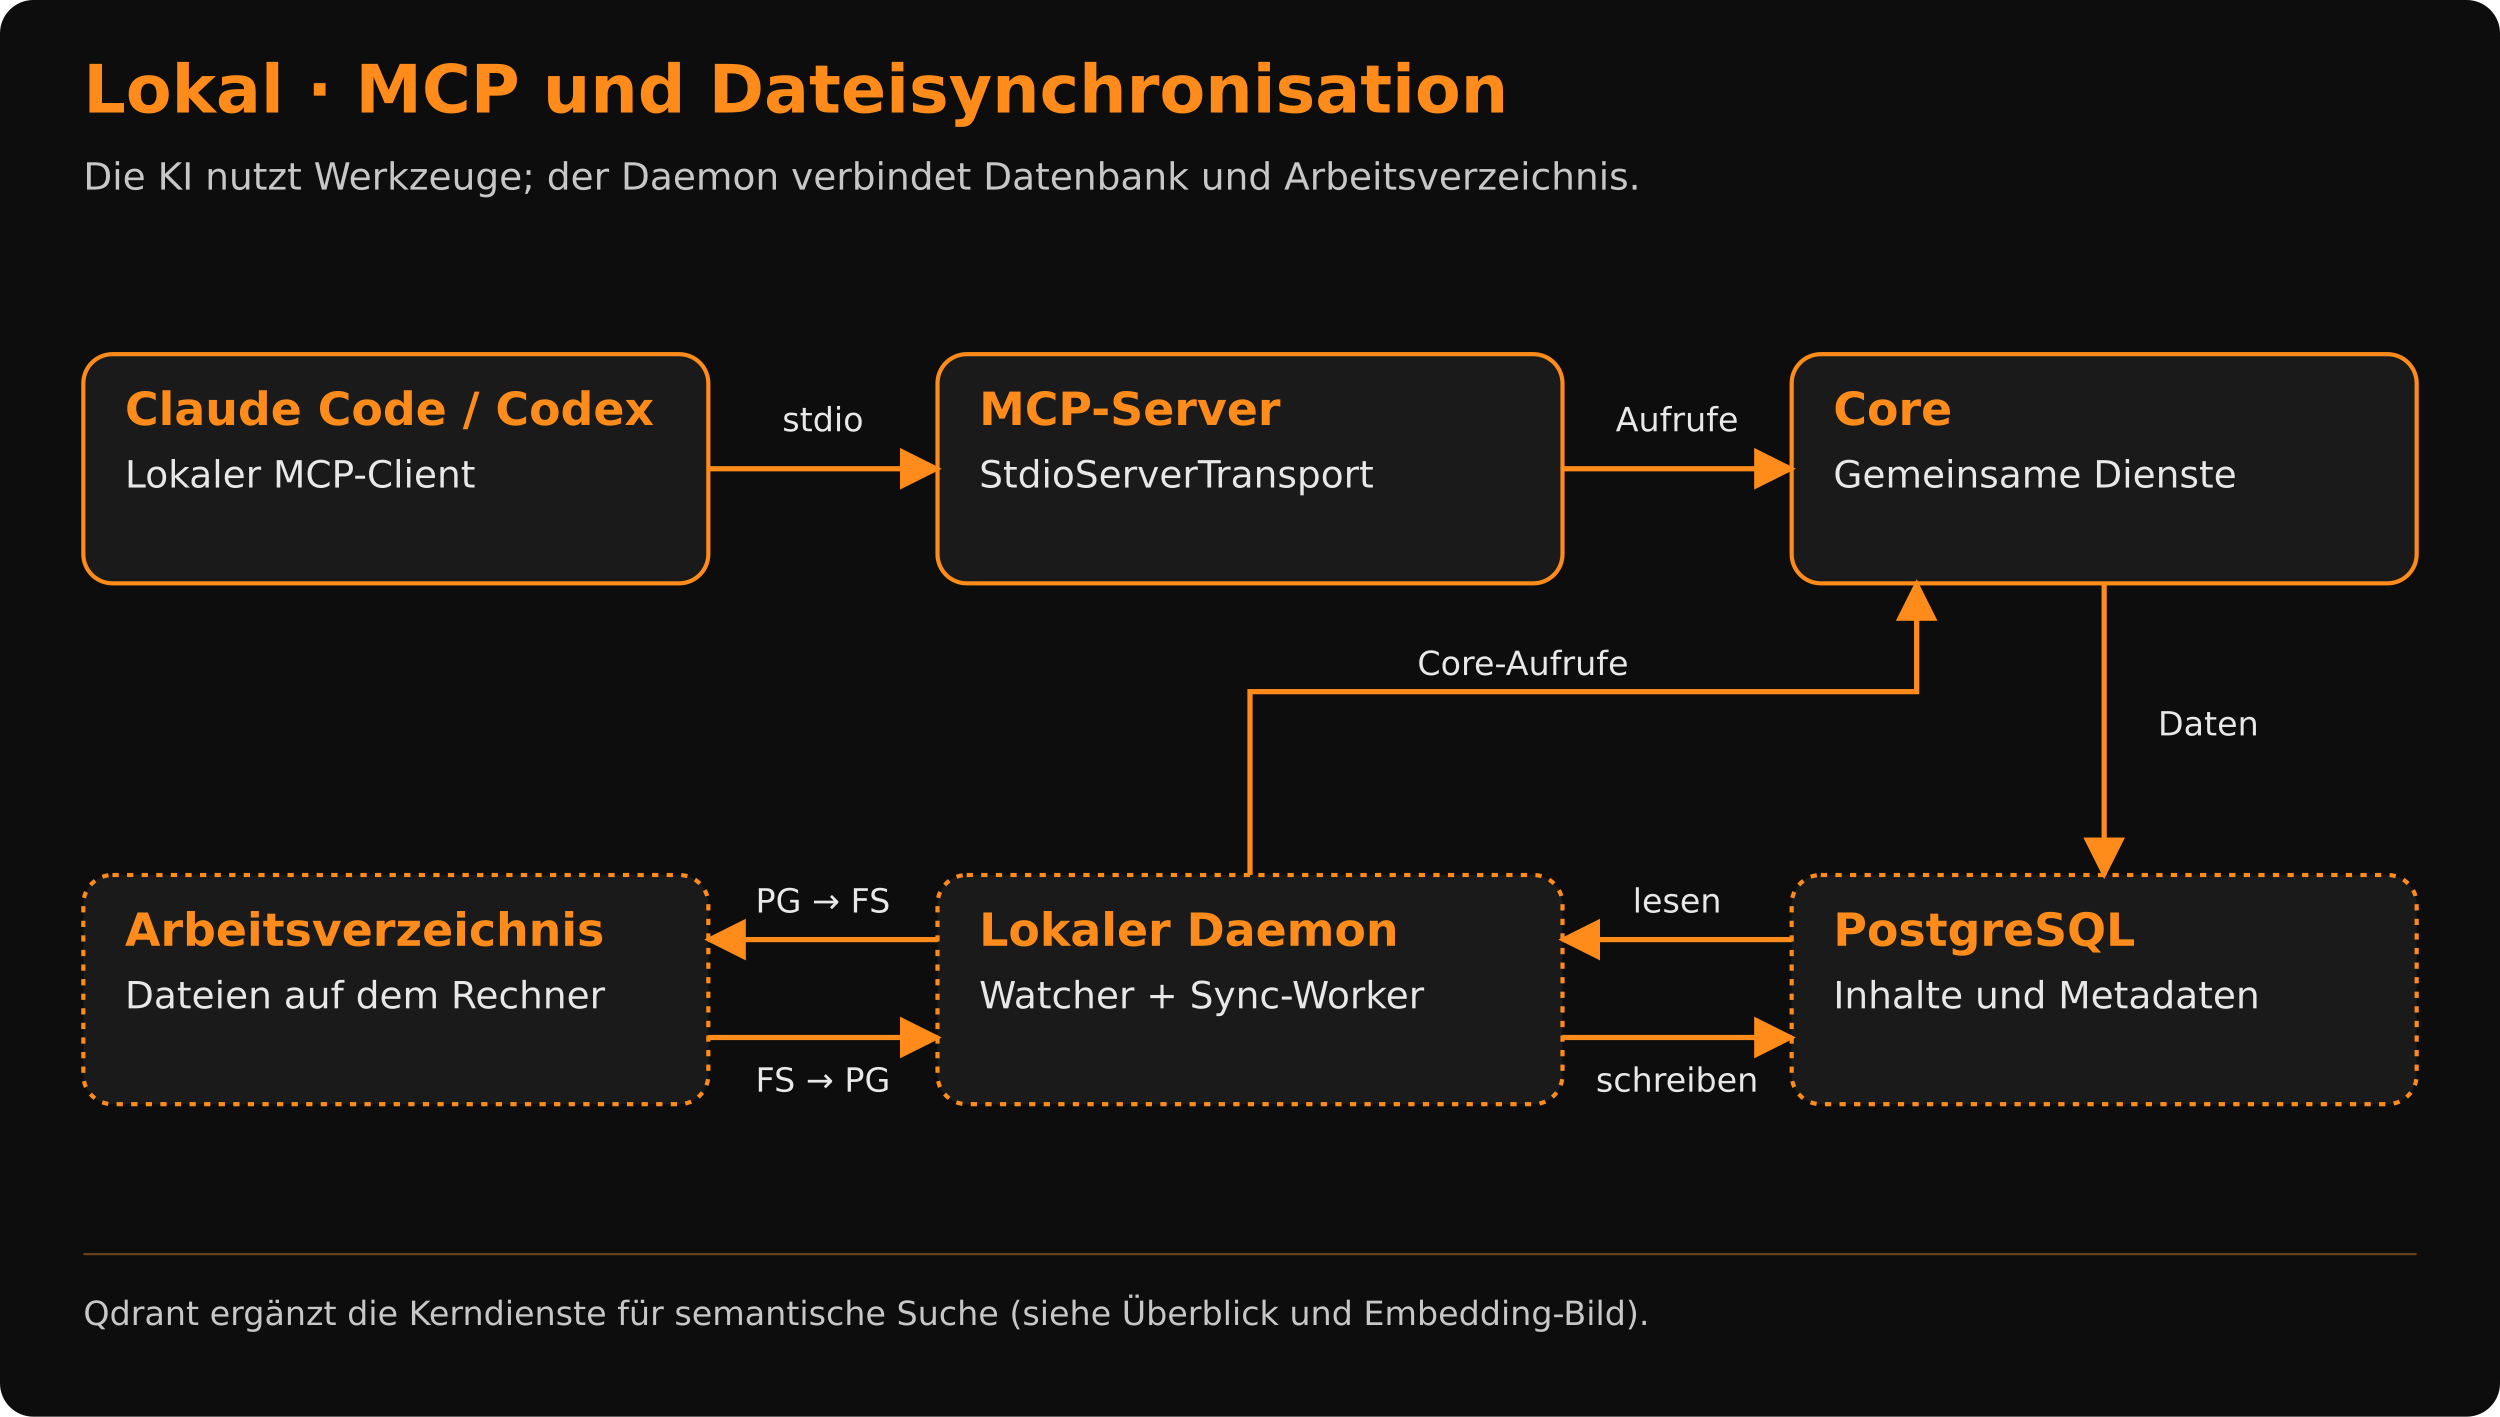
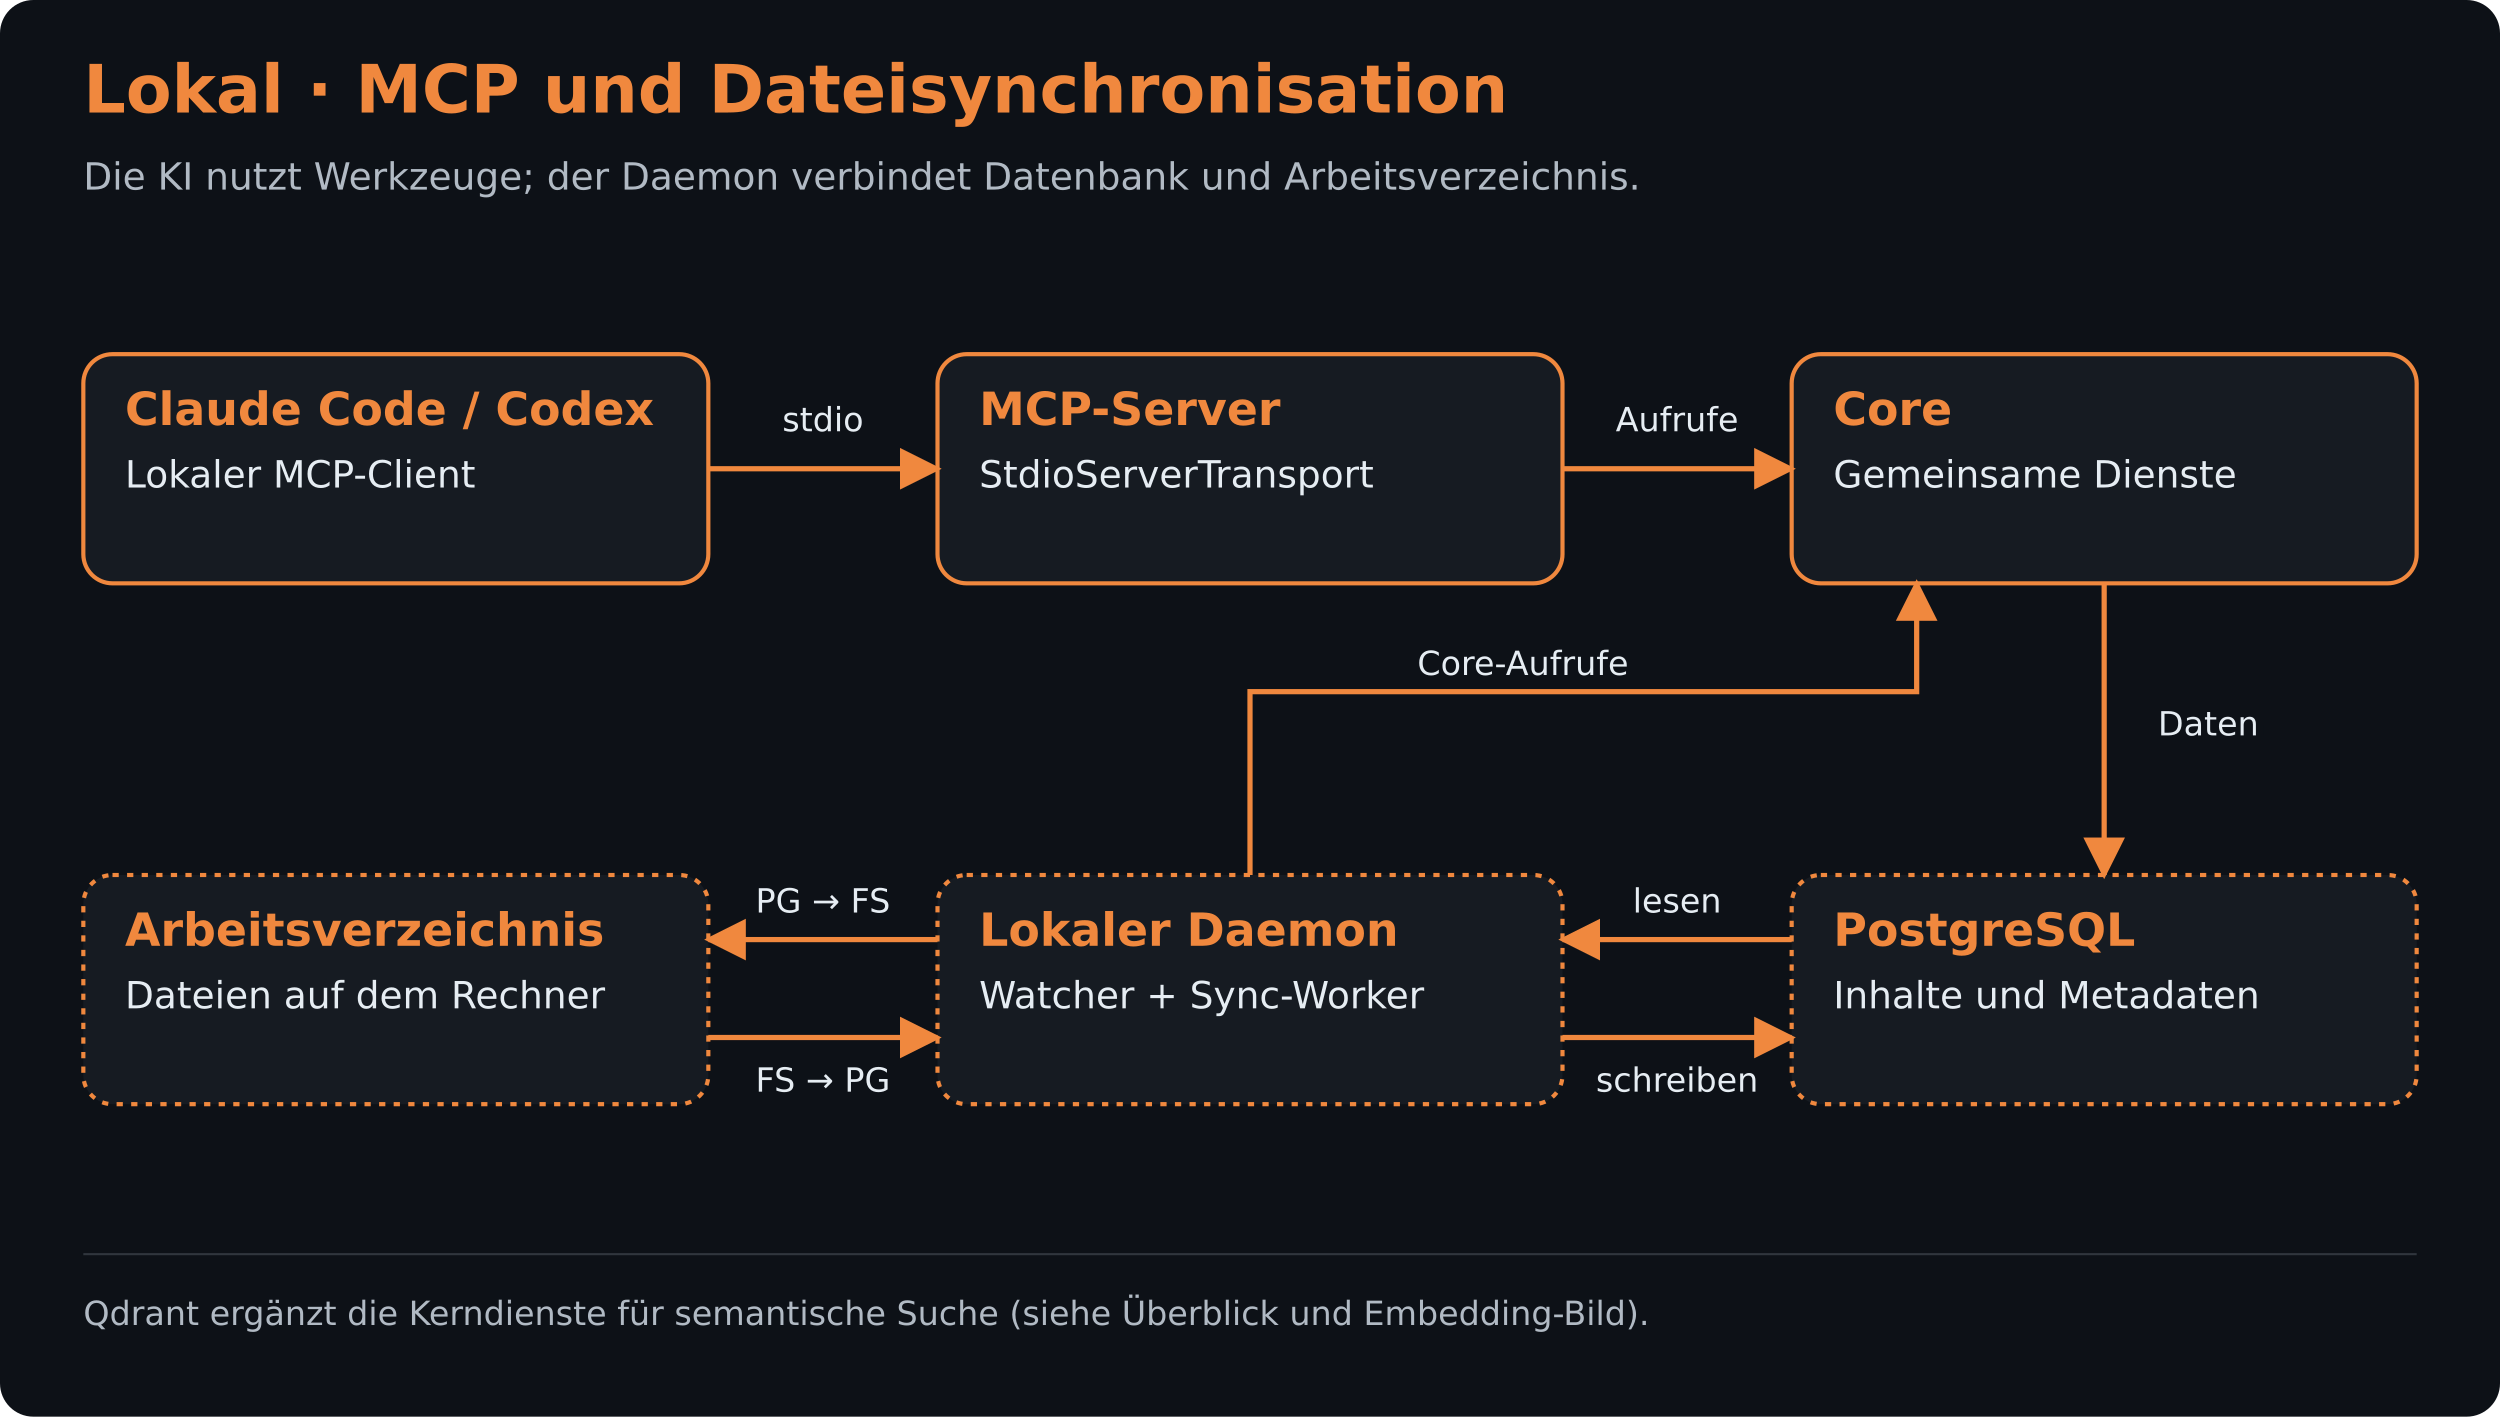
<svg xmlns="http://www.w3.org/2000/svg" width="1200" height="680" viewBox="0 0 1200 680" role="img" aria-labelledby="title desc">
  <defs>
    <marker id="arrow" viewBox="0 0 10 10" refX="9" refY="5" markerWidth="8" markerHeight="8" orient="auto-start-reverse">
-       <path d="M 0 0 L 10 5 L 0 10 Z" fill="#ff8c1a" />
+       <path d="M 0 0 L 10 5 L 0 10 Z" fill="#f0883e" />
    </marker>
  </defs>
-   <rect width="1200" height="680" rx="16" fill="#0d0d0d" />
-   <g font-family="DejaVu Sans, sans-serif" fill="#e8e8e8">
-     <text x="40" y="54" font-size="32" font-weight="700" fill="#ff8c1a">Lokal · MCP und Dateisynchronisation</text>
-     <text x="40" y="91" font-size="18" fill="#c7c7c7">Die KI nutzt Werkzeuge; der Daemon verbindet Datenbank und Arbeitsverzeichnis.</text>
+   <rect width="1200" height="680" rx="16" fill="#0d1117" />
+   <g font-family="DejaVu Sans, sans-serif" fill="#e6edf3">
+     <text x="40" y="54" font-size="32" font-weight="700" fill="#f0883e">Lokal · MCP und Dateisynchronisation</text>
+     <text x="40" y="91" font-size="18" fill="#b1bac4">Die KI nutzt Werkzeuge; der Daemon verbindet Datenbank und Arbeitsverzeichnis.</text>
    <g>
-       <rect x="40" y="170" width="300" height="110" rx="14" fill="#1a1a1a" stroke="#ff8c1a" stroke-width="2" />
-       <text x="60" y="204" font-size="22" font-weight="700" fill="#ff8c1a">Claude Code / Codex</text>
+       <rect x="40" y="170" width="300" height="110" rx="14" fill="#161b22" stroke="#f0883e" stroke-width="2" />
+       <text x="60" y="204" font-size="22" font-weight="700" fill="#f0883e">Claude Code / Codex</text>
      <text x="60" y="234" font-size="18">Lokaler MCP-Client</text>
    </g>
    <g>
-       <rect x="450" y="170" width="300" height="110" rx="14" fill="#1a1a1a" stroke="#ff8c1a" stroke-width="2" />
-       <text x="470" y="204" font-size="22" font-weight="700" fill="#ff8c1a">MCP-Server</text>
+       <rect x="450" y="170" width="300" height="110" rx="14" fill="#161b22" stroke="#f0883e" stroke-width="2" />
+       <text x="470" y="204" font-size="22" font-weight="700" fill="#f0883e">MCP-Server</text>
      <text x="470" y="234" font-size="18">StdioServerTransport</text>
    </g>
    <g>
-       <rect x="860" y="170" width="300" height="110" rx="14" fill="#1a1a1a" stroke="#ff8c1a" stroke-width="2" />
-       <text x="880" y="204" font-size="22" font-weight="700" fill="#ff8c1a">Core</text>
+       <rect x="860" y="170" width="300" height="110" rx="14" fill="#161b22" stroke="#f0883e" stroke-width="2" />
+       <text x="880" y="204" font-size="22" font-weight="700" fill="#f0883e">Core</text>
      <text x="880" y="234" font-size="18">Gemeinsame Dienste</text>
    </g>
-     <path d="M340 225H450" fill="none" stroke="#ff8c1a" stroke-width="2.5" marker-end="url(#arrow)" />
-     <text x="395" y="207" font-size="16" fill="#e8e8e8" text-anchor="middle" paint-order="stroke" stroke="#0d0d0d" stroke-width="7" stroke-linejoin="round">stdio</text>
-     <path d="M750 225H860" fill="none" stroke="#ff8c1a" stroke-width="2.5" marker-end="url(#arrow)" />
-     <text x="805" y="207" font-size="16" fill="#e8e8e8" text-anchor="middle" paint-order="stroke" stroke="#0d0d0d" stroke-width="7" stroke-linejoin="round">Aufrufe</text>
+     <path d="M340 225H450" fill="none" stroke="#f0883e" stroke-width="2.5" marker-end="url(#arrow)" />
+     <text x="395" y="207" font-size="16" fill="#e6edf3" text-anchor="middle" paint-order="stroke" stroke="#0d1117" stroke-width="7" stroke-linejoin="round">stdio</text>
+     <path d="M750 225H860" fill="none" stroke="#f0883e" stroke-width="2.5" marker-end="url(#arrow)" />
+     <text x="805" y="207" font-size="16" fill="#e6edf3" text-anchor="middle" paint-order="stroke" stroke="#0d1117" stroke-width="7" stroke-linejoin="round">Aufrufe</text>
    <g>
-       <rect x="40" y="420" width="300" height="110" rx="14" fill="#1a1a1a" stroke="#ff8c1a" stroke-width="2" stroke-dasharray="3 4" />
-       <text x="60" y="454" font-size="22" font-weight="700" fill="#ff8c1a">Arbeitsverzeichnis</text>
+       <rect x="40" y="420" width="300" height="110" rx="14" fill="#161b22" stroke="#f0883e" stroke-width="2" stroke-dasharray="3 4" />
+       <text x="60" y="454" font-size="22" font-weight="700" fill="#f0883e">Arbeitsverzeichnis</text>
      <text x="60" y="484" font-size="18">Dateien auf dem Rechner</text>
    </g>
    <g>
-       <rect x="450" y="420" width="300" height="110" rx="14" fill="#1a1a1a" stroke="#ff8c1a" stroke-width="2" stroke-dasharray="3 4" />
-       <text x="470" y="454" font-size="22" font-weight="700" fill="#ff8c1a">Lokaler Daemon</text>
+       <rect x="450" y="420" width="300" height="110" rx="14" fill="#161b22" stroke="#f0883e" stroke-width="2" stroke-dasharray="3 4" />
+       <text x="470" y="454" font-size="22" font-weight="700" fill="#f0883e">Lokaler Daemon</text>
      <text x="470" y="484" font-size="18">Watcher + Sync-Worker</text>
    </g>
    <g>
-       <rect x="860" y="420" width="300" height="110" rx="14" fill="#1a1a1a" stroke="#ff8c1a" stroke-width="2" stroke-dasharray="3 4" />
-       <text x="880" y="454" font-size="22" font-weight="700" fill="#ff8c1a">PostgreSQL</text>
+       <rect x="860" y="420" width="300" height="110" rx="14" fill="#161b22" stroke="#f0883e" stroke-width="2" stroke-dasharray="3 4" />
+       <text x="880" y="454" font-size="22" font-weight="700" fill="#f0883e">PostgreSQL</text>
      <text x="880" y="484" font-size="18">Inhalte und Metadaten</text>
    </g>
-     <path d="M450 451H340" fill="none" stroke="#ff8c1a" stroke-width="2.5" marker-end="url(#arrow)" />
-     <text x="395" y="438" font-size="16" fill="#e8e8e8" text-anchor="middle" paint-order="stroke" stroke="#0d0d0d" stroke-width="7" stroke-linejoin="round">PG → FS</text>
-     <path d="M340 498H450" fill="none" stroke="#ff8c1a" stroke-width="2.5" marker-end="url(#arrow)" />
-     <text x="395" y="524" font-size="16" fill="#e8e8e8" text-anchor="middle" paint-order="stroke" stroke="#0d0d0d" stroke-width="7" stroke-linejoin="round">FS → PG</text>
-     <path d="M860 451H750" fill="none" stroke="#ff8c1a" stroke-width="2.5" marker-end="url(#arrow)" />
-     <text x="805" y="438" font-size="16" fill="#e8e8e8" text-anchor="middle" paint-order="stroke" stroke="#0d0d0d" stroke-width="7" stroke-linejoin="round">lesen</text>
-     <path d="M750 498H860" fill="none" stroke="#ff8c1a" stroke-width="2.5" marker-end="url(#arrow)" />
-     <text x="805" y="524" font-size="16" fill="#e8e8e8" text-anchor="middle" paint-order="stroke" stroke="#0d0d0d" stroke-width="7" stroke-linejoin="round">schreiben</text>
-     <path d="M1010 280V420" fill="none" stroke="#ff8c1a" stroke-width="2.5" marker-end="url(#arrow)" />
-     <text x="1060" y="353" font-size="16" fill="#e8e8e8" text-anchor="middle" paint-order="stroke" stroke="#0d0d0d" stroke-width="7" stroke-linejoin="round">Daten</text>
-     <path d="M600 420V332H920V280" fill="none" stroke="#ff8c1a" stroke-width="2.5" marker-end="url(#arrow)" />
-     <text x="731" y="324" font-size="16" fill="#e8e8e8" text-anchor="middle" paint-order="stroke" stroke="#0d0d0d" stroke-width="7" stroke-linejoin="round">Core-Aufrufe</text>
-     <path d="M40 602H1160" stroke="#6b431c" />
-     <text x="40" y="636" font-size="16" fill="#c7c7c7">Qdrant ergänzt die Kerndienste für semantische Suche (siehe Überblick und Embedding-Bild).</text>
+     <path d="M450 451H340" fill="none" stroke="#f0883e" stroke-width="2.5" marker-end="url(#arrow)" />
+     <text x="395" y="438" font-size="16" fill="#e6edf3" text-anchor="middle" paint-order="stroke" stroke="#0d1117" stroke-width="7" stroke-linejoin="round">PG → FS</text>
+     <path d="M340 498H450" fill="none" stroke="#f0883e" stroke-width="2.5" marker-end="url(#arrow)" />
+     <text x="395" y="524" font-size="16" fill="#e6edf3" text-anchor="middle" paint-order="stroke" stroke="#0d1117" stroke-width="7" stroke-linejoin="round">FS → PG</text>
+     <path d="M860 451H750" fill="none" stroke="#f0883e" stroke-width="2.5" marker-end="url(#arrow)" />
+     <text x="805" y="438" font-size="16" fill="#e6edf3" text-anchor="middle" paint-order="stroke" stroke="#0d1117" stroke-width="7" stroke-linejoin="round">lesen</text>
+     <path d="M750 498H860" fill="none" stroke="#f0883e" stroke-width="2.5" marker-end="url(#arrow)" />
+     <text x="805" y="524" font-size="16" fill="#e6edf3" text-anchor="middle" paint-order="stroke" stroke="#0d1117" stroke-width="7" stroke-linejoin="round">schreiben</text>
+     <path d="M1010 280V420" fill="none" stroke="#f0883e" stroke-width="2.5" marker-end="url(#arrow)" />
+     <text x="1060" y="353" font-size="16" fill="#e6edf3" text-anchor="middle" paint-order="stroke" stroke="#0d1117" stroke-width="7" stroke-linejoin="round">Daten</text>
+     <path d="M600 420V332H920V280" fill="none" stroke="#f0883e" stroke-width="2.5" marker-end="url(#arrow)" />
+     <text x="731" y="324" font-size="16" fill="#e6edf3" text-anchor="middle" paint-order="stroke" stroke="#0d1117" stroke-width="7" stroke-linejoin="round">Core-Aufrufe</text>
+     <path d="M40 602H1160" stroke="#30363d" />
+     <text x="40" y="636" font-size="16" fill="#b1bac4">Qdrant ergänzt die Kerndienste für semantische Suche (siehe Überblick und Embedding-Bild).</text>
  </g>
</svg>
